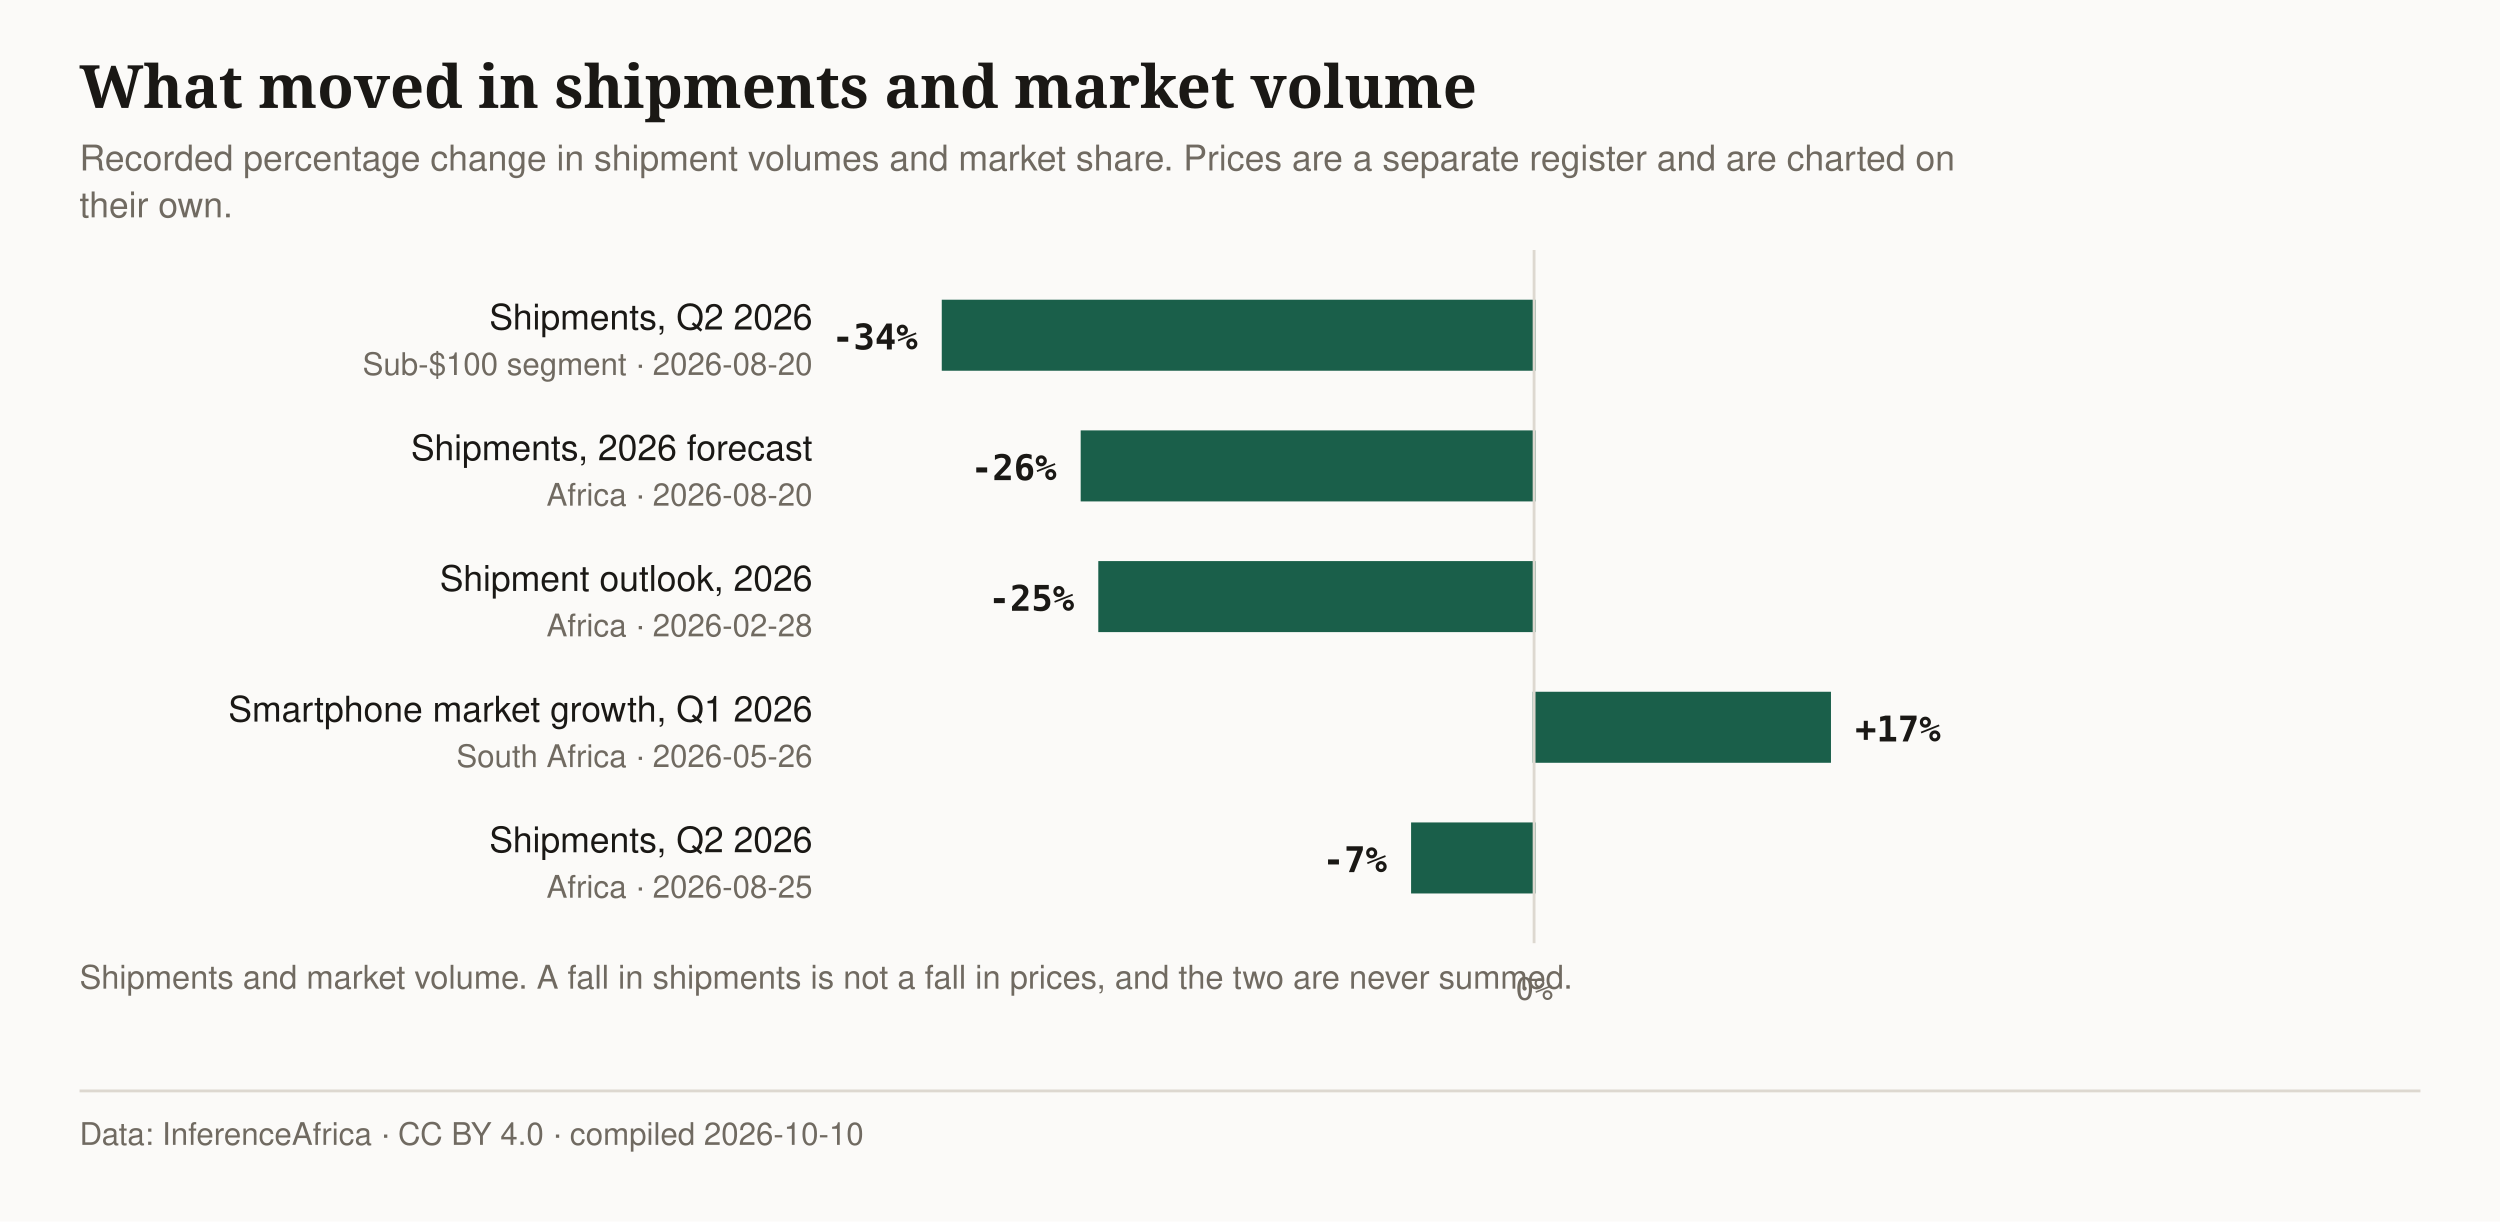
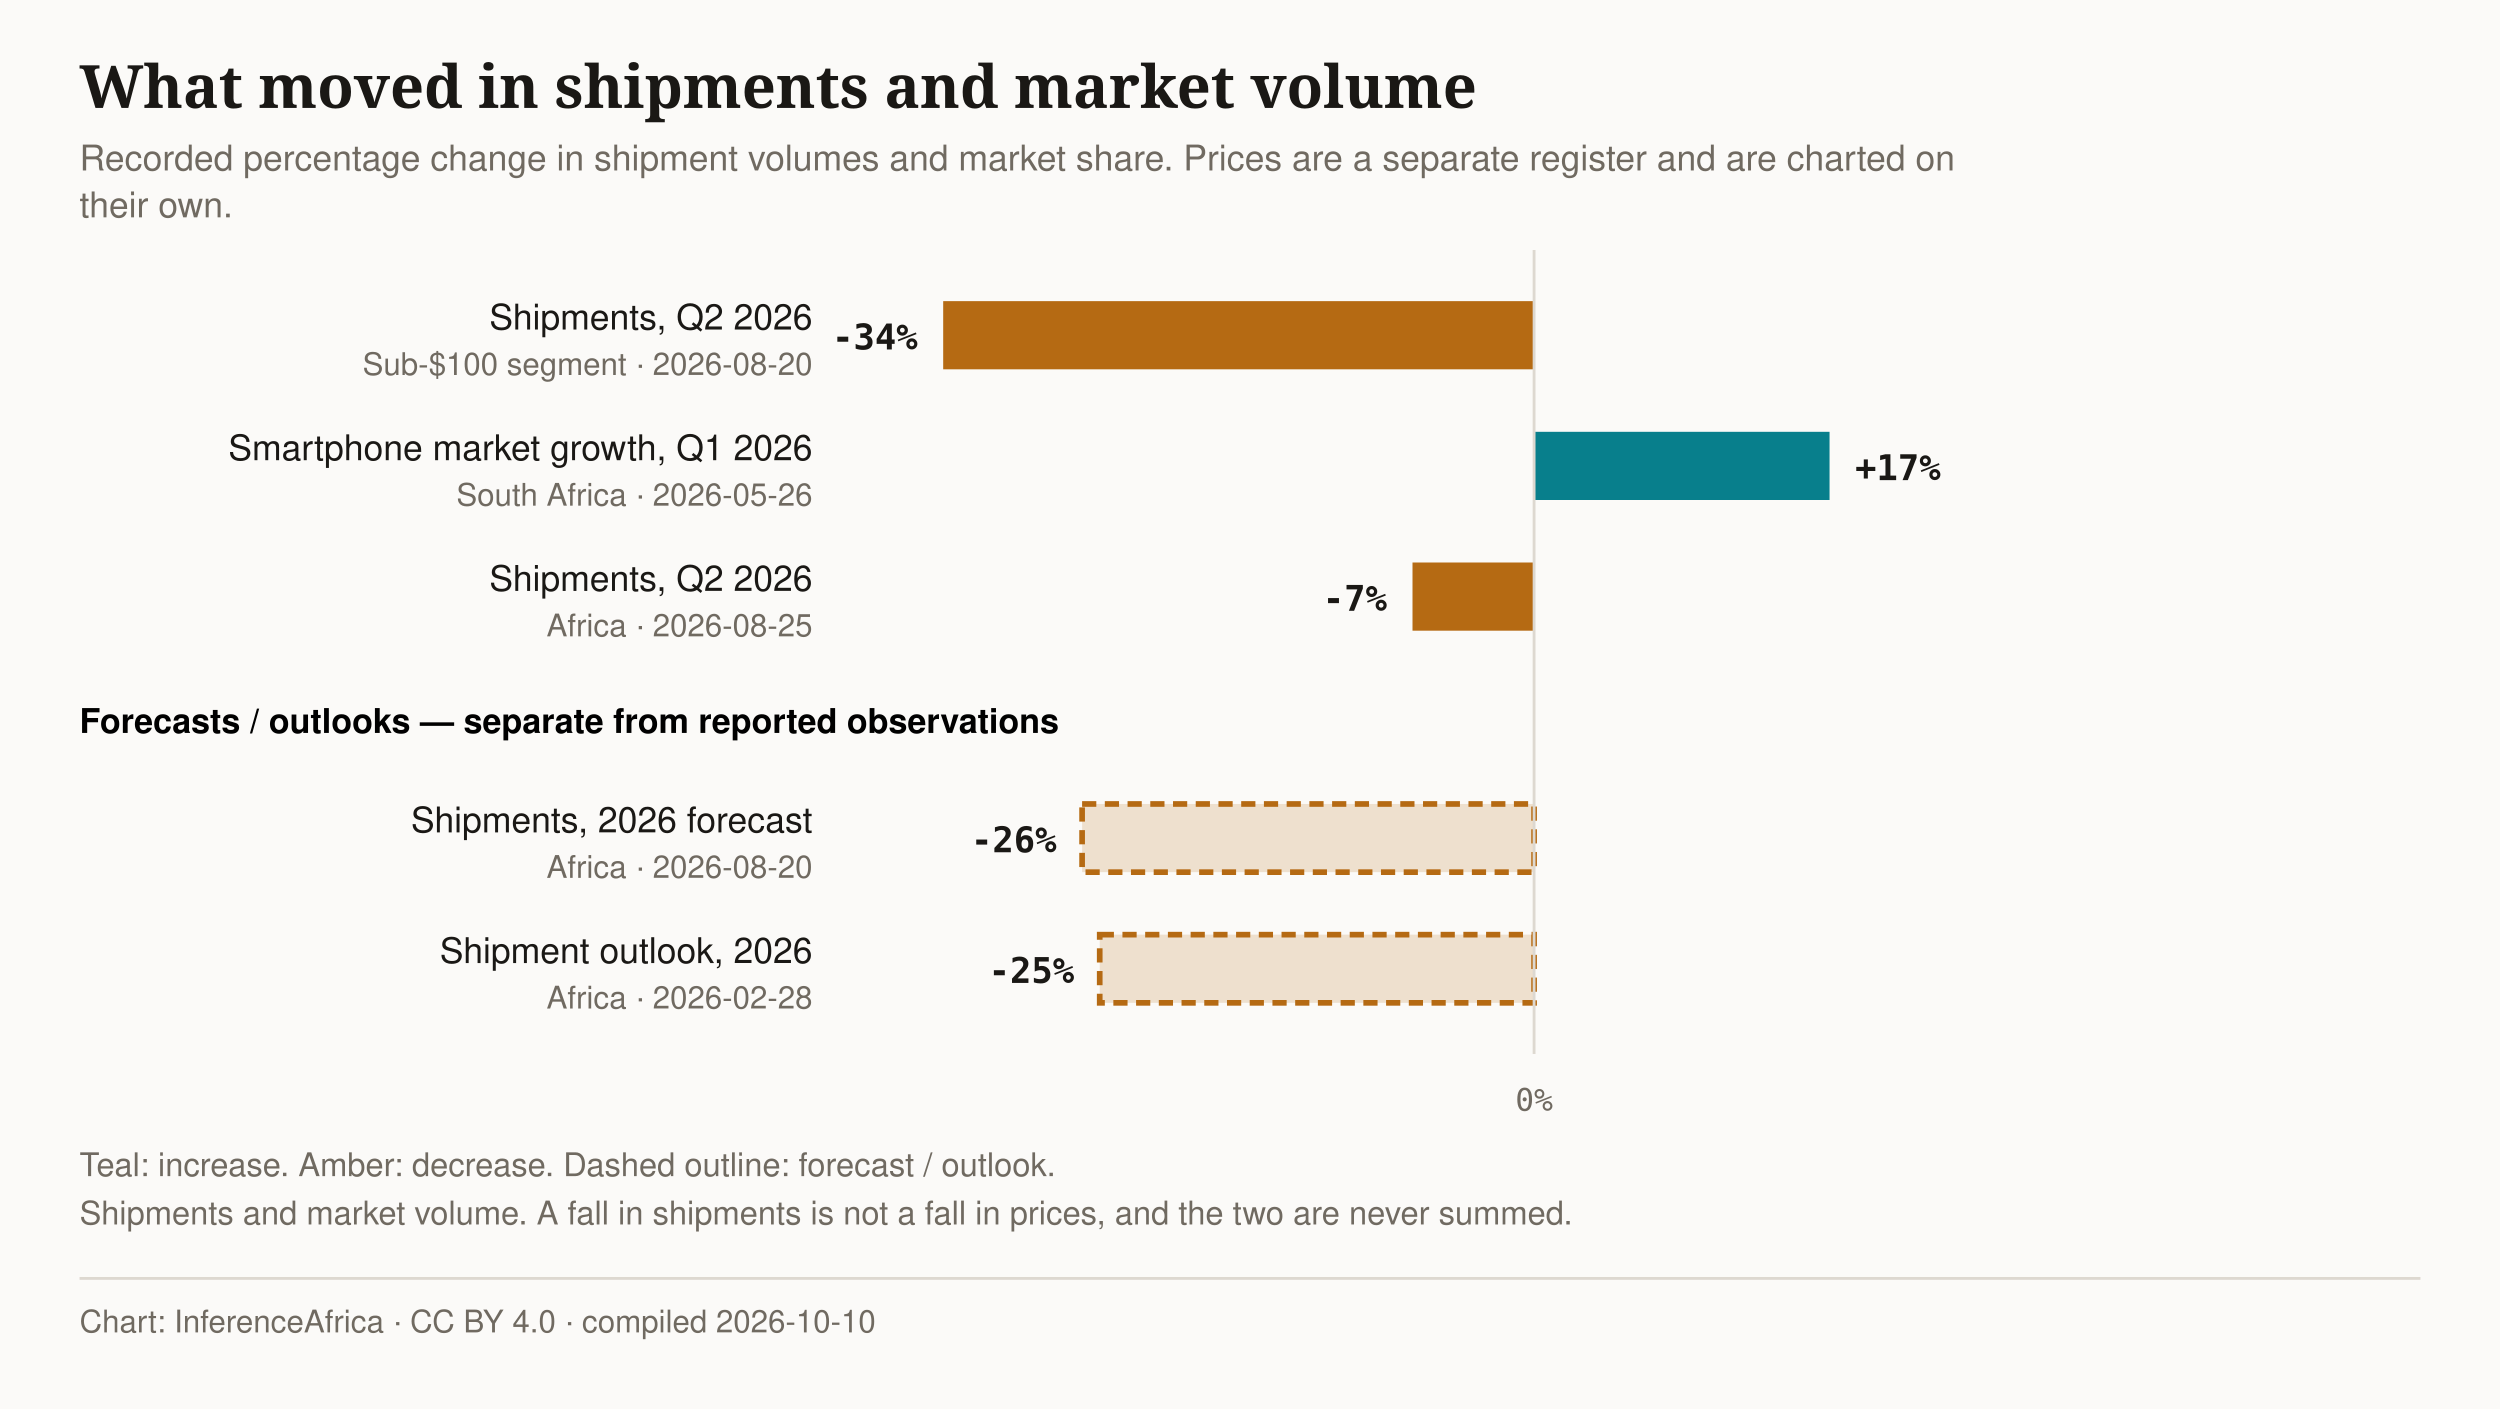
- <svg xmlns="http://www.w3.org/2000/svg" viewBox="0 0 880 430" width="880" height="430" role="img" aria-label="What moved in shipments and market volume. Shipments, Q2 2026 (Sub-$100 segment) -34%; Shipments, 2026 forecast (Africa) -26%; Shipment outlook, 2026 (Africa) -25%; Smartphone market growth, Q1 2026 (South Africa) +17%; Shipments, Q2 2026 (Africa) -7%.">
+ <svg xmlns="http://www.w3.org/2000/svg" viewBox="0 0 880 496" width="880" height="496" role="img" aria-label="What moved in shipments and market volume. Shipments, Q2 2026 (Sub-$100 segment) -34%; Smartphone market growth, Q1 2026 (South Africa) +17%; Shipments, Q2 2026 (Africa) -7%; Shipments, 2026 forecast (Africa) -26%; Shipment outlook, 2026 (Africa) -25%.">
  <defs>
    <pattern id="status-proposal" width="6" height="6" patternUnits="userSpaceOnUse">
      <path d="M0 6L6 0" stroke="#756342" stroke-width="1" />
    </pattern>
  </defs>
-   <rect width="880" height="430" fill="#fbfaf8" />
+   <rect width="880" height="496" fill="#fbfaf8" />
  <text x="28" y="38" font-family="'Source Serif 4',Georgia,serif" font-size="21" font-weight="600" fill="#1a1815" style="font-variant-numeric:tabular-nums lining-nums">What moved in shipments and market volume</text>
  <text x="28" y="60.0" font-family="IBM Plex Sans,-apple-system,'Segoe UI',Helvetica,Arial,sans-serif" font-size="12.5" fill="#706a61" style="font-variant-numeric:tabular-nums lining-nums">Recorded percentage change in shipment volumes and market share. Prices are a separate register and are charted on</text>
  <text x="28" y="76.5" font-family="IBM Plex Sans,-apple-system,'Segoe UI',Helvetica,Arial,sans-serif" font-size="12.5" fill="#706a61" style="font-variant-numeric:tabular-nums lining-nums">their own.</text>
  <text x="286" y="116" text-anchor="end" font-family="IBM Plex Sans,-apple-system,'Segoe UI',Helvetica,Arial,sans-serif" font-size="12.5" fill="#1a1815" style="font-variant-numeric:tabular-nums lining-nums">Shipments, Q2 2026</text>
  <text x="286" y="132" text-anchor="end" font-family="IBM Plex Sans,-apple-system,'Segoe UI',Helvetica,Arial,sans-serif" font-size="11" fill="#706a61" style="font-variant-numeric:tabular-nums lining-nums">Sub-$100 segment · 2026-08-20</text>
-   <rect data-status="measured" x="332.0" y="106" width="208.0" height="24" fill="#1a5f4a" stroke="#1a5f4a" stroke-width="1" />
+   <rect data-semantic-color="direction" data-status="measured" x="332.0" y="106" width="208.0" height="24" fill="#b56a13" />
  <text x="323.0" y="123" text-anchor="end" font-family="'IBM Plex Mono',Consolas,monospace" font-size="12.5" font-weight="600" fill="#1a1815" style="font-variant-numeric:tabular-nums lining-nums">-34%</text>
-   <text x="286" y="162" text-anchor="end" font-family="IBM Plex Sans,-apple-system,'Segoe UI',Helvetica,Arial,sans-serif" font-size="12.5" fill="#1a1815" style="font-variant-numeric:tabular-nums lining-nums">Shipments, 2026 forecast</text>
-   <text x="286" y="178" text-anchor="end" font-family="IBM Plex Sans,-apple-system,'Segoe UI',Helvetica,Arial,sans-serif" font-size="11" fill="#706a61" style="font-variant-numeric:tabular-nums lining-nums">Africa · 2026-08-20</text>
-   <rect data-status="measured" x="380.9" y="152" width="159.1" height="24" fill="#1a5f4a" stroke="#1a5f4a" stroke-width="1" />
-   <text x="371.9" y="169" text-anchor="end" font-family="'IBM Plex Mono',Consolas,monospace" font-size="12.5" font-weight="600" fill="#1a1815" style="font-variant-numeric:tabular-nums lining-nums">-26%</text>
-   <text x="286" y="208" text-anchor="end" font-family="IBM Plex Sans,-apple-system,'Segoe UI',Helvetica,Arial,sans-serif" font-size="12.5" fill="#1a1815" style="font-variant-numeric:tabular-nums lining-nums">Shipment outlook, 2026</text>
-   <text x="286" y="224" text-anchor="end" font-family="IBM Plex Sans,-apple-system,'Segoe UI',Helvetica,Arial,sans-serif" font-size="11" fill="#706a61" style="font-variant-numeric:tabular-nums lining-nums">Africa · 2026-02-28</text>
-   <rect data-status="measured" x="387.1" y="198" width="152.9" height="24" fill="#1a5f4a" stroke="#1a5f4a" stroke-width="1" />
-   <text x="378.1" y="215" text-anchor="end" font-family="'IBM Plex Mono',Consolas,monospace" font-size="12.5" font-weight="600" fill="#1a1815" style="font-variant-numeric:tabular-nums lining-nums">-25%</text>
-   <text x="286" y="254" text-anchor="end" font-family="IBM Plex Sans,-apple-system,'Segoe UI',Helvetica,Arial,sans-serif" font-size="12.5" fill="#1a1815" style="font-variant-numeric:tabular-nums lining-nums">Smartphone market growth, Q1 2026</text>
-   <text x="286" y="270" text-anchor="end" font-family="IBM Plex Sans,-apple-system,'Segoe UI',Helvetica,Arial,sans-serif" font-size="11" fill="#706a61" style="font-variant-numeric:tabular-nums lining-nums">South Africa · 2026-05-26</text>
-   <rect data-status="measured" x="540.0" y="244" width="104.0" height="24" fill="#1a5f4a" stroke="#1a5f4a" stroke-width="1" />
-   <text x="653.0" y="261" text-anchor="start" font-family="'IBM Plex Mono',Consolas,monospace" font-size="12.5" font-weight="600" fill="#1a1815" style="font-variant-numeric:tabular-nums lining-nums">+17%</text>
-   <text x="286" y="300" text-anchor="end" font-family="IBM Plex Sans,-apple-system,'Segoe UI',Helvetica,Arial,sans-serif" font-size="12.5" fill="#1a1815" style="font-variant-numeric:tabular-nums lining-nums">Shipments, Q2 2026</text>
-   <text x="286" y="316" text-anchor="end" font-family="IBM Plex Sans,-apple-system,'Segoe UI',Helvetica,Arial,sans-serif" font-size="11" fill="#706a61" style="font-variant-numeric:tabular-nums lining-nums">Africa · 2026-08-25</text>
-   <rect data-status="measured" x="497.2" y="290" width="42.8" height="24" fill="#1a5f4a" stroke="#1a5f4a" stroke-width="1" />
-   <text x="488.2" y="307" text-anchor="end" font-family="'IBM Plex Mono',Consolas,monospace" font-size="12.5" font-weight="600" fill="#1a1815" style="font-variant-numeric:tabular-nums lining-nums">-7%</text>
-   <line x1="540.0" y1="88" x2="540.0" y2="332" stroke="#ddd8d0" />
-   <text x="540.0" y="352" text-anchor="middle" font-family="'IBM Plex Mono',Consolas,monospace" font-size="11" fill="#706a61" style="font-variant-numeric:tabular-nums lining-nums">0%</text>
-   <text x="28" y="348" font-family="IBM Plex Sans,-apple-system,'Segoe UI',Helvetica,Arial,sans-serif" font-size="11.5" fill="#706a61" style="font-variant-numeric:tabular-nums lining-nums">Shipments and market volume. A fall in shipments is not a fall in prices, and the two are never summed.</text>
-   <line x1="28" y1="384" x2="852" y2="384" stroke="#ddd8d0" />
-   <text x="28" y="403" font-family="IBM Plex Sans,-apple-system,'Segoe UI',Helvetica,Arial,sans-serif" font-size="11" fill="#706a61" style="font-variant-numeric:tabular-nums lining-nums">Data: InferenceAfrica · CC BY 4.0 · compiled 2026-10-10</text>
+   <text x="286" y="162" text-anchor="end" font-family="IBM Plex Sans,-apple-system,'Segoe UI',Helvetica,Arial,sans-serif" font-size="12.5" fill="#1a1815" style="font-variant-numeric:tabular-nums lining-nums">Smartphone market growth, Q1 2026</text>
+   <text x="286" y="178" text-anchor="end" font-family="IBM Plex Sans,-apple-system,'Segoe UI',Helvetica,Arial,sans-serif" font-size="11" fill="#706a61" style="font-variant-numeric:tabular-nums lining-nums">South Africa · 2026-05-26</text>
+   <rect data-semantic-color="direction" data-status="measured" x="540.0" y="152" width="104.0" height="24" fill="#087f8c" />
+   <text x="653.0" y="169" text-anchor="start" font-family="'IBM Plex Mono',Consolas,monospace" font-size="12.5" font-weight="600" fill="#1a1815" style="font-variant-numeric:tabular-nums lining-nums">+17%</text>
+   <text x="286" y="208" text-anchor="end" font-family="IBM Plex Sans,-apple-system,'Segoe UI',Helvetica,Arial,sans-serif" font-size="12.5" fill="#1a1815" style="font-variant-numeric:tabular-nums lining-nums">Shipments, Q2 2026</text>
+   <text x="286" y="224" text-anchor="end" font-family="IBM Plex Sans,-apple-system,'Segoe UI',Helvetica,Arial,sans-serif" font-size="11" fill="#706a61" style="font-variant-numeric:tabular-nums lining-nums">Africa · 2026-08-25</text>
+   <rect data-semantic-color="direction" data-status="measured" x="497.2" y="198" width="42.8" height="24" fill="#b56a13" />
+   <text x="488.2" y="215" text-anchor="end" font-family="'IBM Plex Mono',Consolas,monospace" font-size="12.5" font-weight="600" fill="#1a1815" style="font-variant-numeric:tabular-nums lining-nums">-7%</text>
+   <text x="28" y="258" font-family="IBM Plex Sans,-apple-system,'Segoe UI',Helvetica,Arial,sans-serif" font-size="12" font-weight="600" style="font-variant-numeric:tabular-nums lining-nums">Forecasts / outlooks — separate from reported observations</text>
+   <text x="286" y="293" text-anchor="end" font-family="IBM Plex Sans,-apple-system,'Segoe UI',Helvetica,Arial,sans-serif" font-size="12.5" fill="#1a1815" style="font-variant-numeric:tabular-nums lining-nums">Shipments, 2026 forecast</text>
+   <text x="286" y="309" text-anchor="end" font-family="IBM Plex Sans,-apple-system,'Segoe UI',Helvetica,Arial,sans-serif" font-size="11" fill="#706a61" style="font-variant-numeric:tabular-nums lining-nums">Africa · 2026-08-20</text>
+   <rect data-semantic-color="direction" stroke="#b56a13" stroke-width="2" stroke-dasharray="5 3" fill-opacity="0.18" data-status="measured" x="380.9" y="283" width="159.1" height="24" fill="#b56a13" />
+   <text x="371.9" y="300" text-anchor="end" font-family="'IBM Plex Mono',Consolas,monospace" font-size="12.5" font-weight="600" fill="#1a1815" style="font-variant-numeric:tabular-nums lining-nums">-26%</text>
+   <text x="286" y="339" text-anchor="end" font-family="IBM Plex Sans,-apple-system,'Segoe UI',Helvetica,Arial,sans-serif" font-size="12.5" fill="#1a1815" style="font-variant-numeric:tabular-nums lining-nums">Shipment outlook, 2026</text>
+   <text x="286" y="355" text-anchor="end" font-family="IBM Plex Sans,-apple-system,'Segoe UI',Helvetica,Arial,sans-serif" font-size="11" fill="#706a61" style="font-variant-numeric:tabular-nums lining-nums">Africa · 2026-02-28</text>
+   <rect data-semantic-color="direction" stroke="#b56a13" stroke-width="2" stroke-dasharray="5 3" fill-opacity="0.18" data-status="measured" x="387.1" y="329" width="152.9" height="24" fill="#b56a13" />
+   <text x="378.1" y="346" text-anchor="end" font-family="'IBM Plex Mono',Consolas,monospace" font-size="12.5" font-weight="600" fill="#1a1815" style="font-variant-numeric:tabular-nums lining-nums">-25%</text>
+   <line x1="540.0" y1="88" x2="540.0" y2="371" stroke="#ddd8d0" />
+   <text x="540.0" y="391" text-anchor="middle" font-family="'IBM Plex Mono',Consolas,monospace" font-size="11" fill="#706a61" style="font-variant-numeric:tabular-nums lining-nums">0%</text>
+   <text x="28" y="414" font-family="IBM Plex Sans,-apple-system,'Segoe UI',Helvetica,Arial,sans-serif" font-size="11.5" fill="#706a61" style="font-variant-numeric:tabular-nums lining-nums">Teal: increase. Amber: decrease. Dashed outline: forecast / outlook.</text>
+   <text x="28" y="431" font-family="IBM Plex Sans,-apple-system,'Segoe UI',Helvetica,Arial,sans-serif" font-size="11.5" fill="#706a61" style="font-variant-numeric:tabular-nums lining-nums">Shipments and market volume. A fall in shipments is not a fall in prices, and the two are never summed.</text>
+   <line x1="28" y1="450" x2="852" y2="450" stroke="#ddd8d0" />
+   <text x="28" y="469" font-family="IBM Plex Sans,-apple-system,'Segoe UI',Helvetica,Arial,sans-serif" font-size="11" fill="#706a61" style="font-variant-numeric:tabular-nums lining-nums">Chart: InferenceAfrica · CC BY 4.0 · compiled 2026-10-10</text>
</svg>
